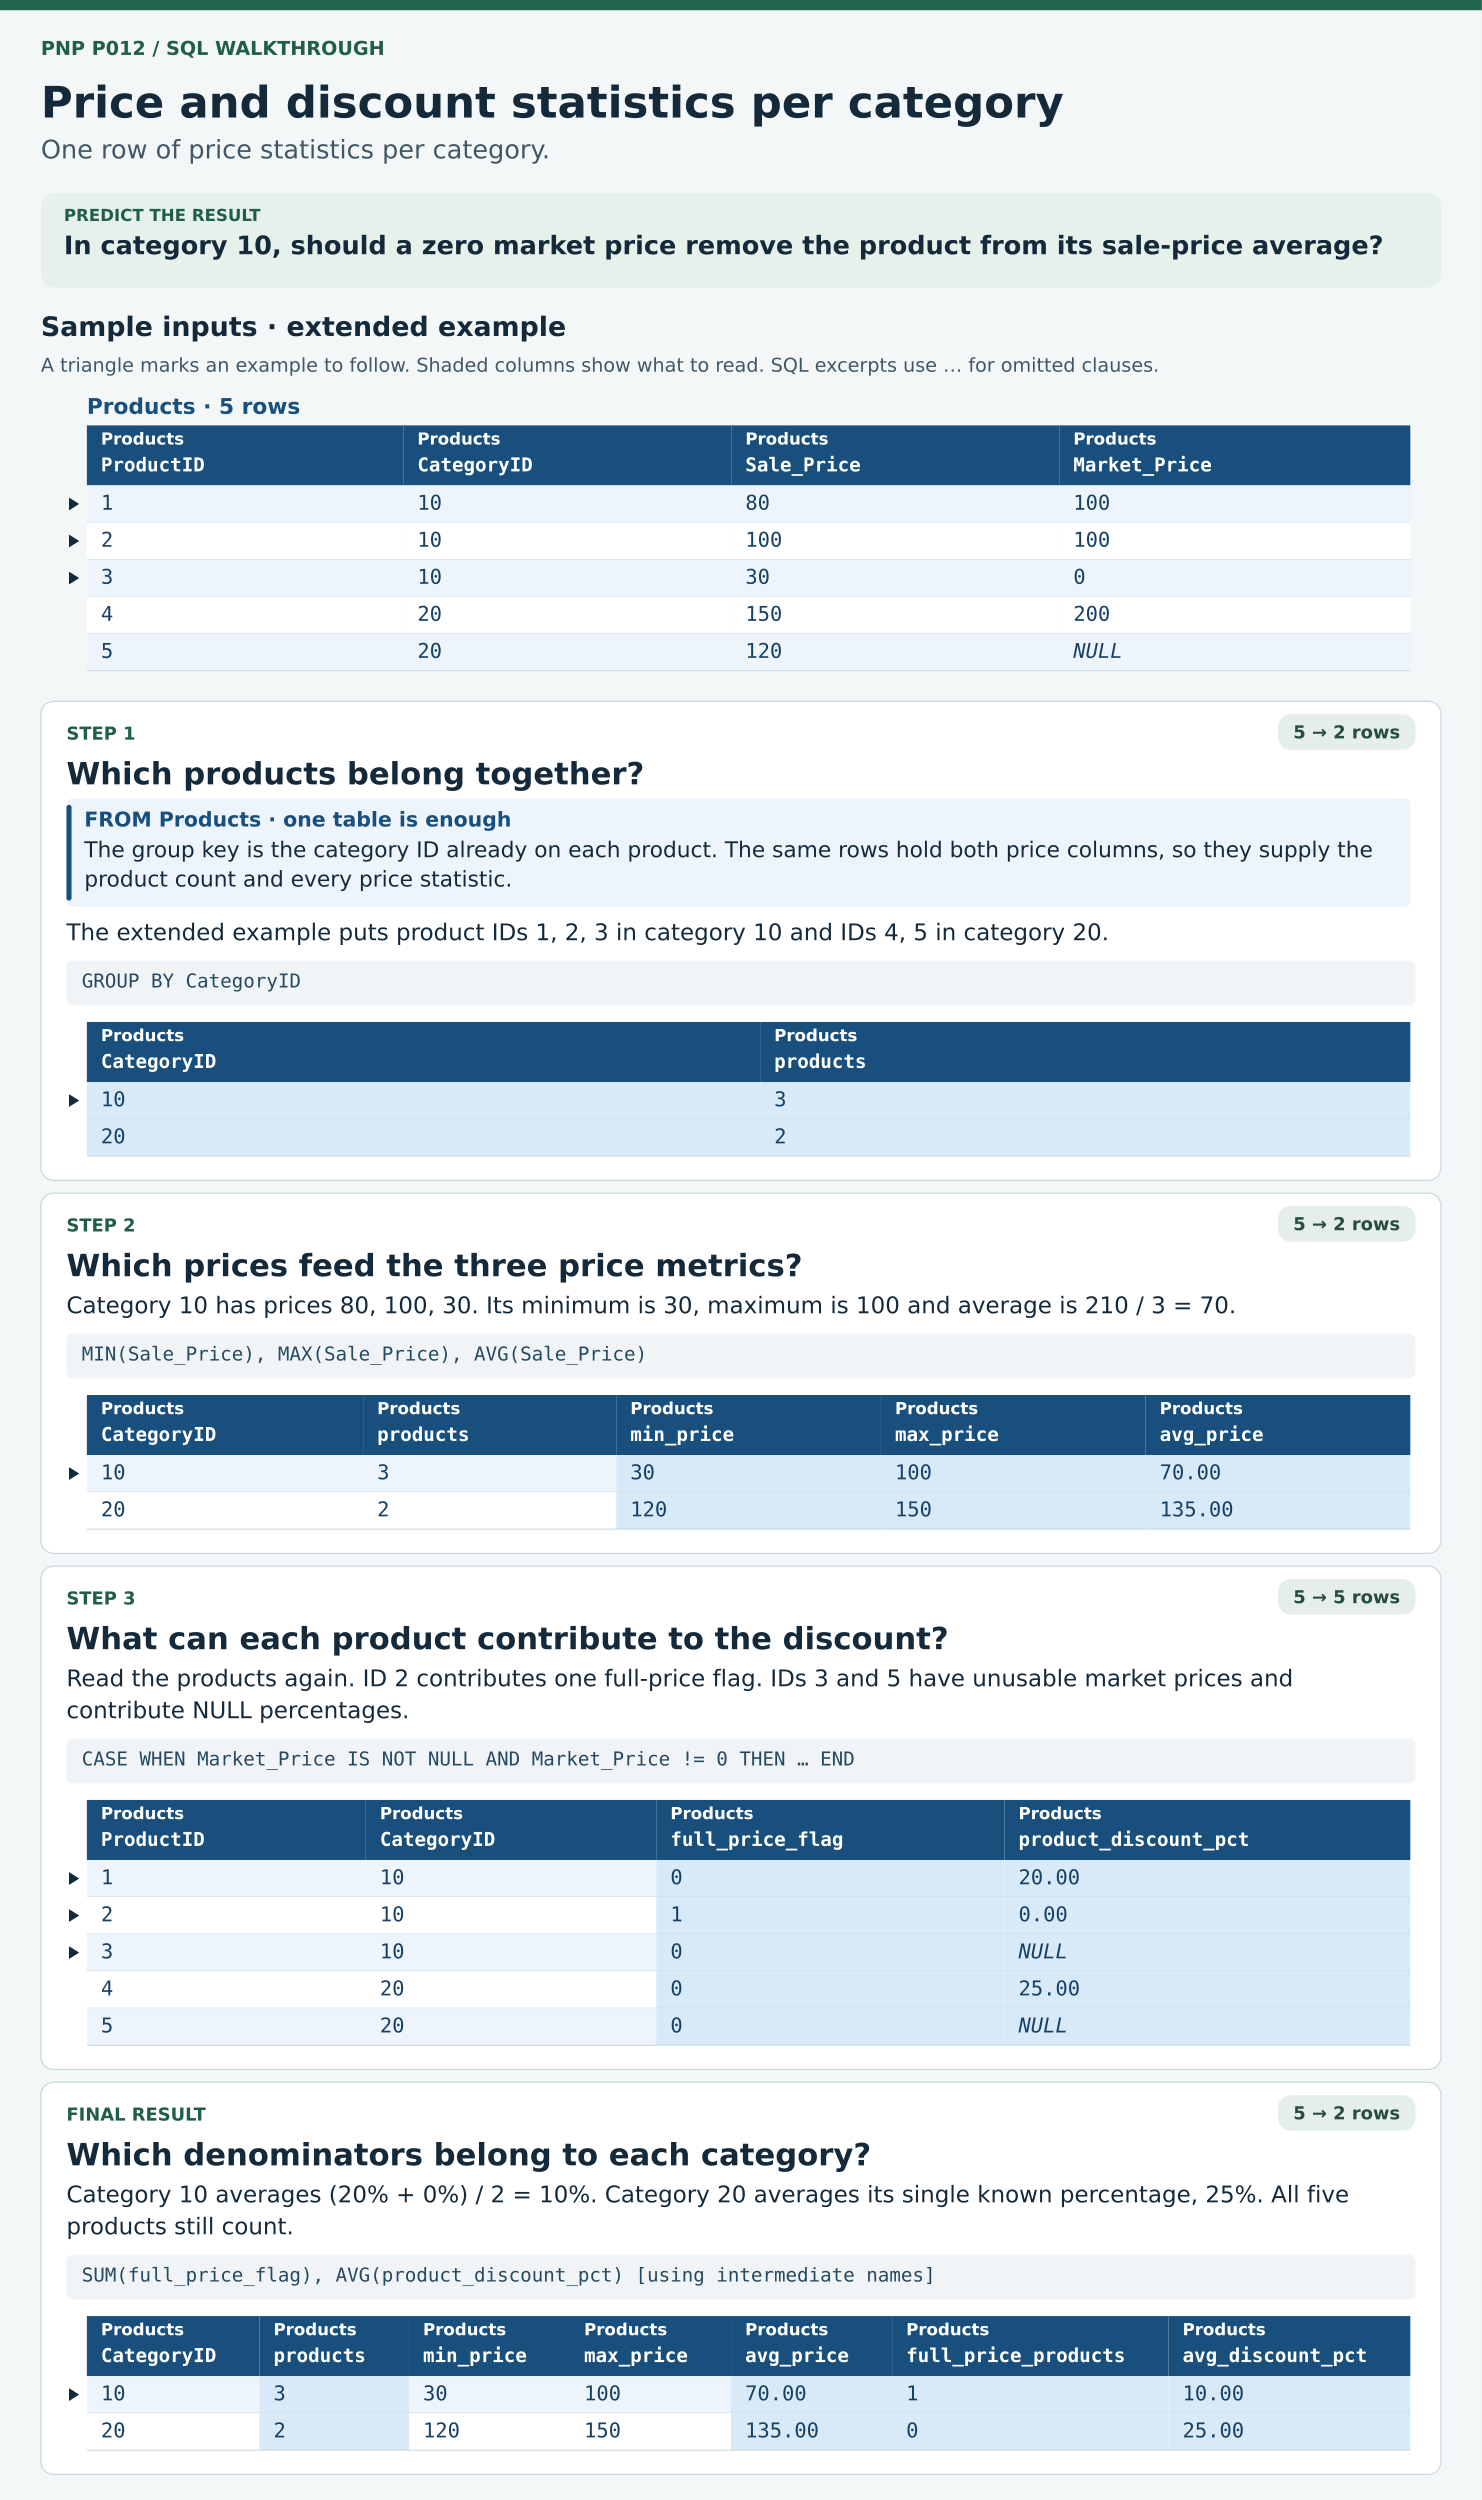
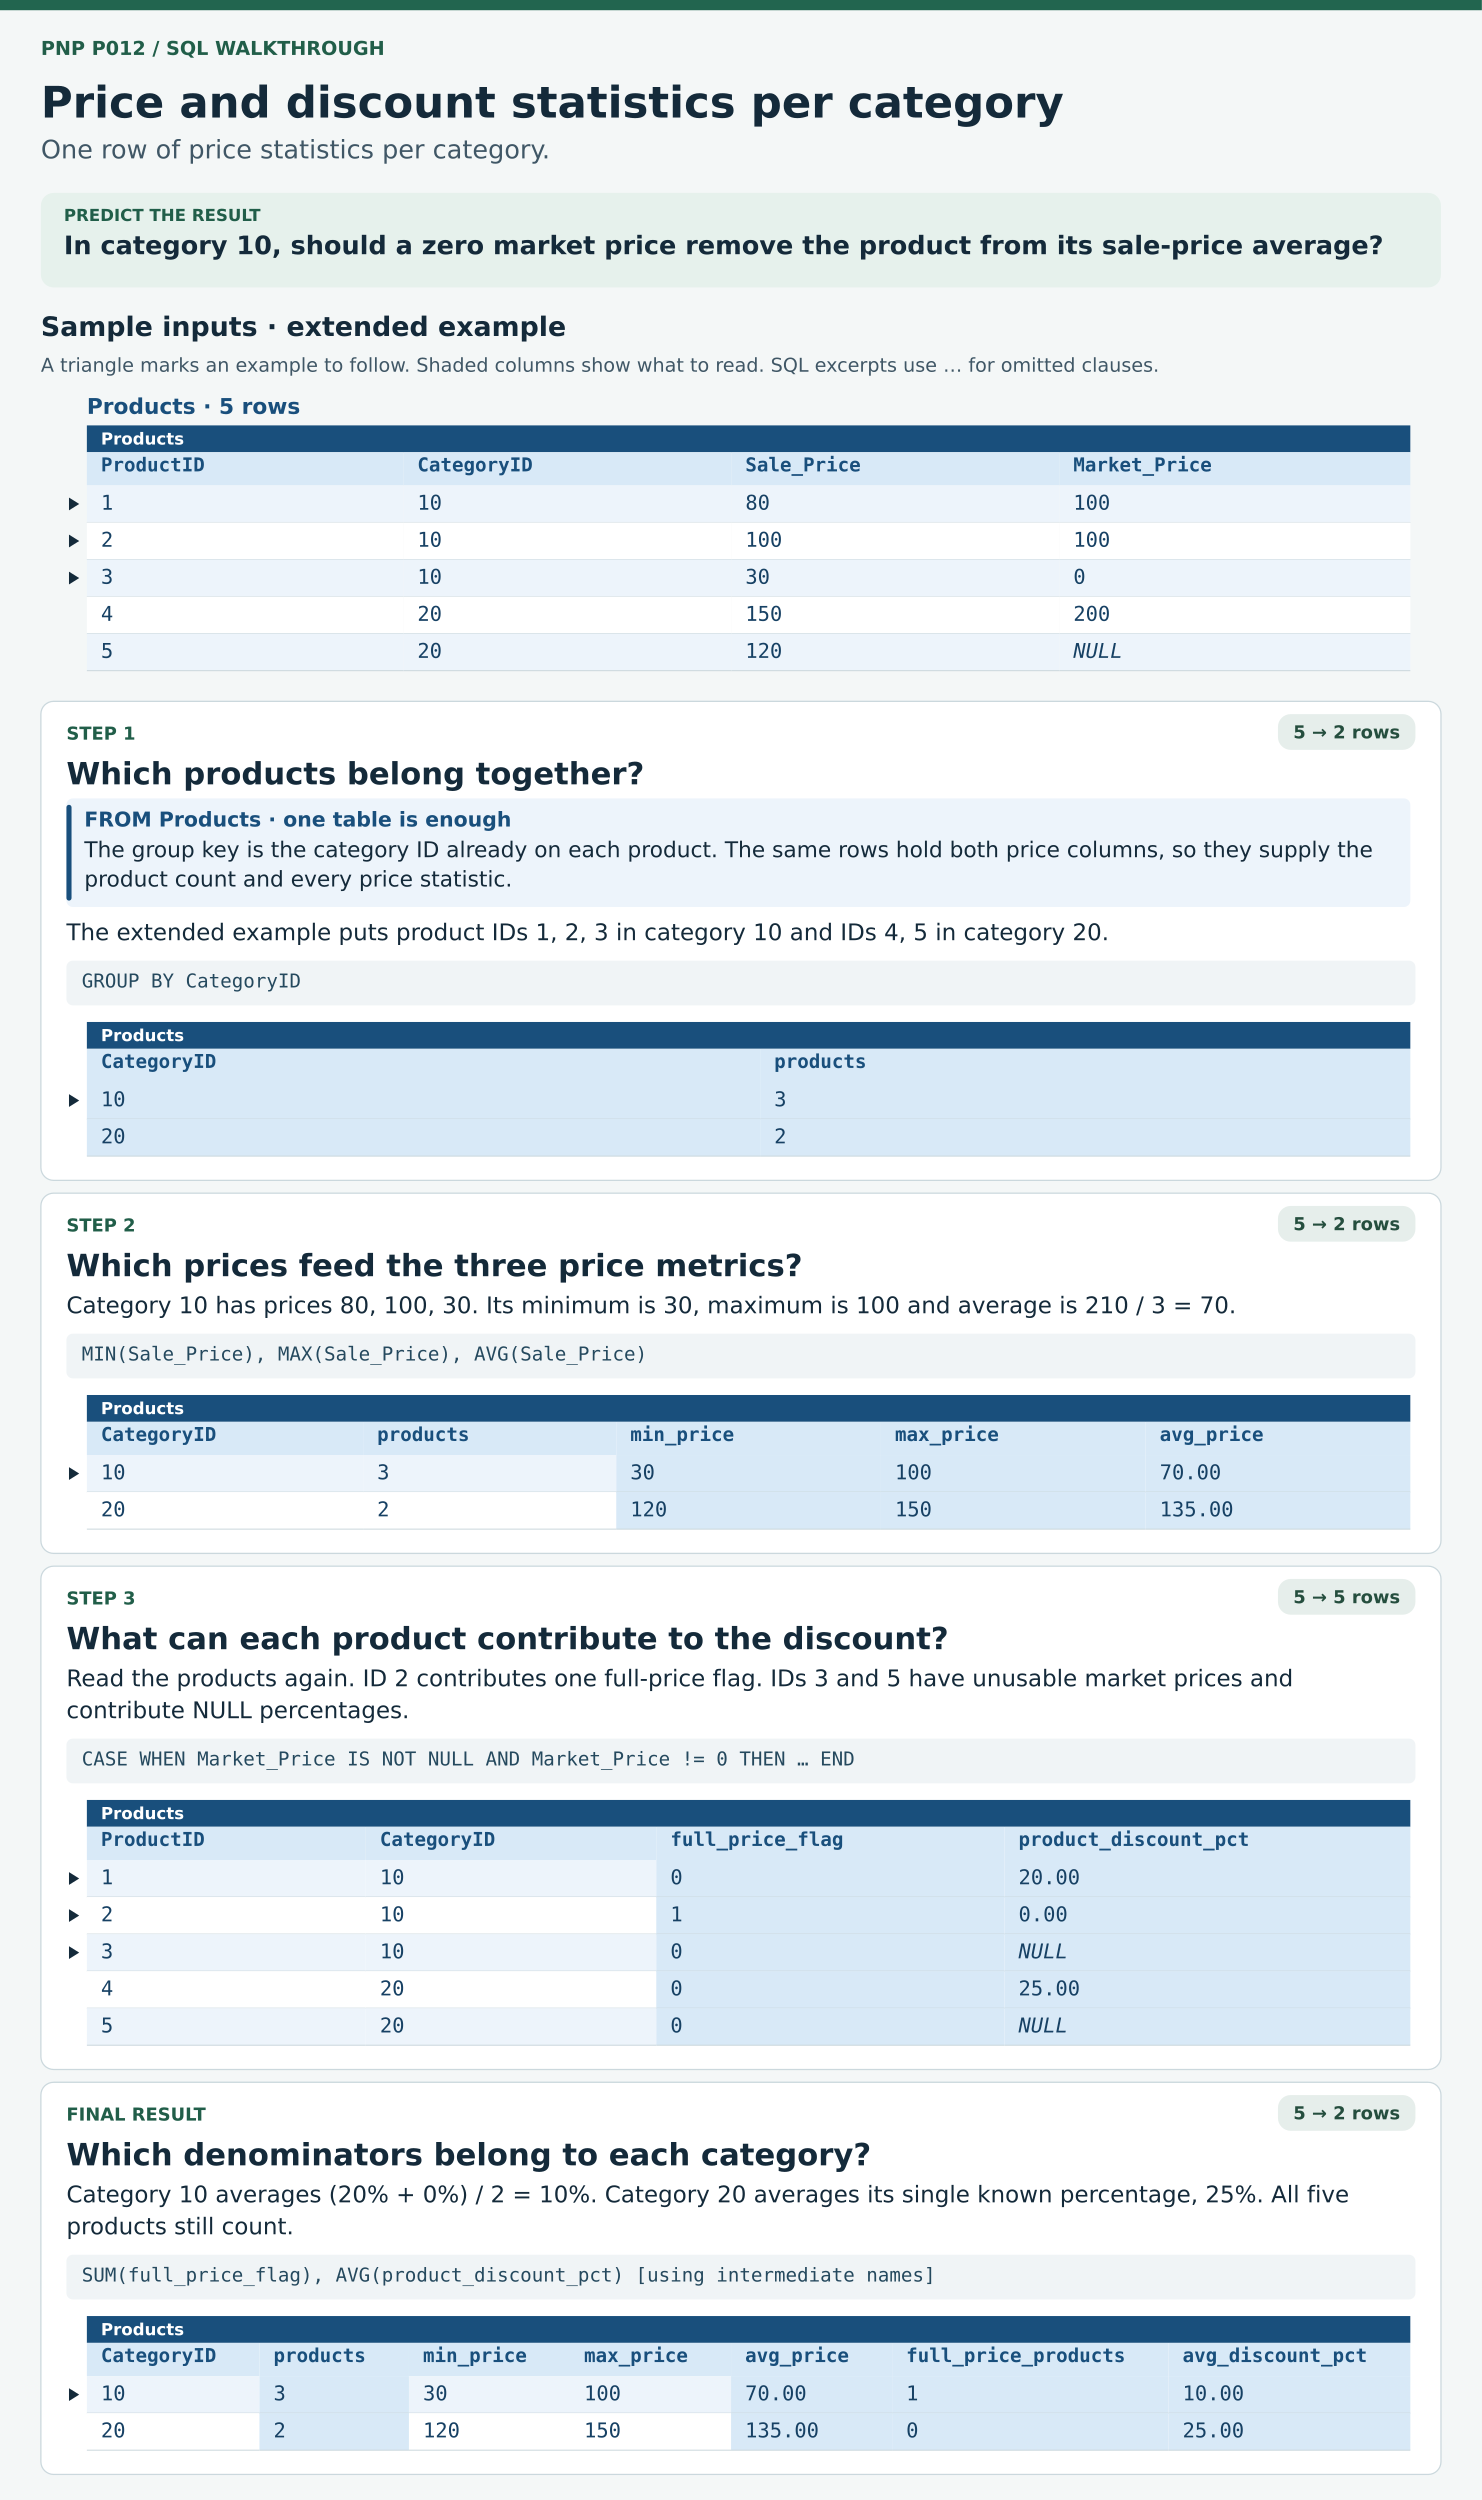
<svg xmlns="http://www.w3.org/2000/svg" width="1160" height="1957" viewBox="0 0 1160 1957" role="img" aria-labelledby="title desc">
  <rect width="1160" height="1957" fill="#f4f7f7" />
  <rect x="0" y="0" width="1160" height="8" rx="0" fill="#22654f" />
  <text x="32" y="43" font-family="DejaVu Sans, sans-serif" font-size="15" fill="#215e49" font-weight="700">PNP  P012    /    SQL WALKTHROUGH</text>
  <text x="32" y="92" font-family="DejaVu Sans, sans-serif" font-size="34" fill="#142a3a" font-weight="700">Price and discount statistics per category</text>
  <text x="32" y="124" font-family="DejaVu Sans, sans-serif" font-size="20" fill="#405766">One row of price statistics per category.</text>
  <rect x="32" y="151" width="1096" height="74" rx="10" fill="#e6f1ec" />
  <text x="50" y="173" font-family="DejaVu Sans, sans-serif" font-size="13" fill="#215e49" font-weight="700">PREDICT THE RESULT</text>
  <text x="50" y="199" font-family="DejaVu Sans, sans-serif" font-size="20" fill="#142a3a" font-weight="700">In category 10, should a zero market price remove the product from its sale-price average?</text>
  <text x="32" y="263" font-family="DejaVu Sans, sans-serif" font-size="21" fill="#142a3a" font-weight="700">Sample inputs  ·  extended example</text>
  <text x="32" y="291" font-family="DejaVu Sans, sans-serif" font-size="15" fill="#405766">A triangle marks an example to follow. Shaded columns show what to read. SQL excerpts use … for omitted clauses.</text>
  <text x="68" y="324" font-family="DejaVu Sans, sans-serif" font-size="17" fill="#194f7c" font-weight="700">Products  ·  5 rows</text>
-   <rect x="68" y="333" width="247.711" height="47" rx="0" fill="#194f7c" />
+   <rect x="68" y="333" width="1036" height="21" rx="0" fill="#194f7c" />
  <text x="79" y="348" font-family="DejaVu Sans, sans-serif" font-size="13" fill="#ffffff" font-weight="700">Products</text>
-   <text x="79" y="369" font-family="DejaVu Sans Mono, monospace" font-size="15" fill="#ffffff" font-weight="700">ProductID</text>
-   <rect x="315.711" y="333" width="256.742" height="47" rx="0" fill="#194f7c" />
-   <text x="326.711" y="348" font-family="DejaVu Sans, sans-serif" font-size="13" fill="#ffffff" font-weight="700">Products</text>
-   <text x="326.711" y="369" font-family="DejaVu Sans Mono, monospace" font-size="15" fill="#ffffff" font-weight="700">CategoryID</text>
-   <rect x="572.453" y="333" width="256.742" height="47" rx="0" fill="#194f7c" />
-   <text x="583.453" y="348" font-family="DejaVu Sans, sans-serif" font-size="13" fill="#ffffff" font-weight="700">Products</text>
-   <text x="583.453" y="369" font-family="DejaVu Sans Mono, monospace" font-size="15" fill="#ffffff" font-weight="700">Sale_Price</text>
-   <rect x="829.195" y="333" width="274.805" height="47" rx="0" fill="#194f7c" />
-   <text x="840.195" y="348" font-family="DejaVu Sans, sans-serif" font-size="13" fill="#ffffff" font-weight="700">Products</text>
-   <text x="840.195" y="369" font-family="DejaVu Sans Mono, monospace" font-size="15" fill="#ffffff" font-weight="700">Market_Price</text>
+   <rect x="68" y="354" width="247.711" height="26" rx="0" fill="#d8e9f7" />
+   <text x="79" y="369" font-family="DejaVu Sans Mono, monospace" font-size="15" fill="#194f7c" font-weight="700">ProductID</text>
+   <rect x="315.711" y="354" width="256.742" height="26" rx="0" fill="#d8e9f7" />
+   <text x="326.711" y="369" font-family="DejaVu Sans Mono, monospace" font-size="15" fill="#194f7c" font-weight="700">CategoryID</text>
+   <rect x="572.453" y="354" width="256.742" height="26" rx="0" fill="#d8e9f7" />
+   <text x="583.453" y="369" font-family="DejaVu Sans Mono, monospace" font-size="15" fill="#194f7c" font-weight="700">Sale_Price</text>
+   <rect x="829.195" y="354" width="274.805" height="26" rx="0" fill="#d8e9f7" />
+   <text x="840.195" y="369" font-family="DejaVu Sans Mono, monospace" font-size="15" fill="#194f7c" font-weight="700">Market_Price</text>
  <path d="M54 389.5l8 5-8 5z" fill="#142a3a" />
  <rect x="68" y="380" width="247.711" height="29" rx="0" fill="#edf4fb" />
  <text x="79" y="399" font-family="DejaVu Sans Mono, monospace" font-size="16" fill="#174164">1</text>
  <path d="M68 409L315.711 409" fill="none" stroke="#cbd8dd" stroke-width="0.8" />
  <rect x="315.711" y="380" width="256.742" height="29" rx="0" fill="#edf4fb" />
  <text x="326.711" y="399" font-family="DejaVu Sans Mono, monospace" font-size="16" fill="#174164">10</text>
  <path d="M315.711 409L572.453 409" fill="none" stroke="#cbd8dd" stroke-width="0.8" />
  <rect x="572.453" y="380" width="256.742" height="29" rx="0" fill="#edf4fb" />
  <text x="583.453" y="399" font-family="DejaVu Sans Mono, monospace" font-size="16" fill="#174164">80</text>
  <path d="M572.453 409L829.195 409" fill="none" stroke="#cbd8dd" stroke-width="0.8" />
  <rect x="829.195" y="380" width="274.805" height="29" rx="0" fill="#edf4fb" />
  <text x="840.195" y="399" font-family="DejaVu Sans Mono, monospace" font-size="16" fill="#174164">100</text>
  <path d="M829.195 409L1104 409" fill="none" stroke="#cbd8dd" stroke-width="0.8" />
  <path d="M54 418.5l8 5-8 5z" fill="#142a3a" />
  <rect x="68" y="409" width="247.711" height="29" rx="0" fill="#ffffff" />
  <text x="79" y="428" font-family="DejaVu Sans Mono, monospace" font-size="16" fill="#174164">2</text>
  <path d="M68 438L315.711 438" fill="none" stroke="#cbd8dd" stroke-width="0.8" />
  <rect x="315.711" y="409" width="256.742" height="29" rx="0" fill="#ffffff" />
  <text x="326.711" y="428" font-family="DejaVu Sans Mono, monospace" font-size="16" fill="#174164">10</text>
  <path d="M315.711 438L572.453 438" fill="none" stroke="#cbd8dd" stroke-width="0.8" />
  <rect x="572.453" y="409" width="256.742" height="29" rx="0" fill="#ffffff" />
  <text x="583.453" y="428" font-family="DejaVu Sans Mono, monospace" font-size="16" fill="#174164">100</text>
  <path d="M572.453 438L829.195 438" fill="none" stroke="#cbd8dd" stroke-width="0.8" />
  <rect x="829.195" y="409" width="274.805" height="29" rx="0" fill="#ffffff" />
  <text x="840.195" y="428" font-family="DejaVu Sans Mono, monospace" font-size="16" fill="#174164">100</text>
  <path d="M829.195 438L1104 438" fill="none" stroke="#cbd8dd" stroke-width="0.8" />
  <path d="M54 447.5l8 5-8 5z" fill="#142a3a" />
  <rect x="68" y="438" width="247.711" height="29" rx="0" fill="#edf4fb" />
  <text x="79" y="457" font-family="DejaVu Sans Mono, monospace" font-size="16" fill="#174164">3</text>
  <path d="M68 467L315.711 467" fill="none" stroke="#cbd8dd" stroke-width="0.8" />
  <rect x="315.711" y="438" width="256.742" height="29" rx="0" fill="#edf4fb" />
  <text x="326.711" y="457" font-family="DejaVu Sans Mono, monospace" font-size="16" fill="#174164">10</text>
  <path d="M315.711 467L572.453 467" fill="none" stroke="#cbd8dd" stroke-width="0.8" />
  <rect x="572.453" y="438" width="256.742" height="29" rx="0" fill="#edf4fb" />
  <text x="583.453" y="457" font-family="DejaVu Sans Mono, monospace" font-size="16" fill="#174164">30</text>
  <path d="M572.453 467L829.195 467" fill="none" stroke="#cbd8dd" stroke-width="0.8" />
  <rect x="829.195" y="438" width="274.805" height="29" rx="0" fill="#edf4fb" />
  <text x="840.195" y="457" font-family="DejaVu Sans Mono, monospace" font-size="16" fill="#174164">0</text>
  <path d="M829.195 467L1104 467" fill="none" stroke="#cbd8dd" stroke-width="0.8" />
  <rect x="68" y="467" width="247.711" height="29" rx="0" fill="#ffffff" />
  <text x="79" y="486" font-family="DejaVu Sans Mono, monospace" font-size="16" fill="#174164">4</text>
  <path d="M68 496L315.711 496" fill="none" stroke="#cbd8dd" stroke-width="0.8" />
  <rect x="315.711" y="467" width="256.742" height="29" rx="0" fill="#ffffff" />
  <text x="326.711" y="486" font-family="DejaVu Sans Mono, monospace" font-size="16" fill="#174164">20</text>
  <path d="M315.711 496L572.453 496" fill="none" stroke="#cbd8dd" stroke-width="0.8" />
  <rect x="572.453" y="467" width="256.742" height="29" rx="0" fill="#ffffff" />
  <text x="583.453" y="486" font-family="DejaVu Sans Mono, monospace" font-size="16" fill="#174164">150</text>
  <path d="M572.453 496L829.195 496" fill="none" stroke="#cbd8dd" stroke-width="0.8" />
  <rect x="829.195" y="467" width="274.805" height="29" rx="0" fill="#ffffff" />
  <text x="840.195" y="486" font-family="DejaVu Sans Mono, monospace" font-size="16" fill="#174164">200</text>
  <path d="M829.195 496L1104 496" fill="none" stroke="#cbd8dd" stroke-width="0.8" />
  <rect x="68" y="496" width="247.711" height="29" rx="0" fill="#edf4fb" />
  <text x="79" y="515" font-family="DejaVu Sans Mono, monospace" font-size="16" fill="#174164">5</text>
  <path d="M68 525L315.711 525" fill="none" stroke="#cbd8dd" stroke-width="0.8" />
  <rect x="315.711" y="496" width="256.742" height="29" rx="0" fill="#edf4fb" />
  <text x="326.711" y="515" font-family="DejaVu Sans Mono, monospace" font-size="16" fill="#174164">20</text>
  <path d="M315.711 525L572.453 525" fill="none" stroke="#cbd8dd" stroke-width="0.8" />
  <rect x="572.453" y="496" width="256.742" height="29" rx="0" fill="#edf4fb" />
  <text x="583.453" y="515" font-family="DejaVu Sans Mono, monospace" font-size="16" fill="#174164">120</text>
  <path d="M572.453 525L829.195 525" fill="none" stroke="#cbd8dd" stroke-width="0.8" />
  <rect x="829.195" y="496" width="274.805" height="29" rx="0" fill="#edf4fb" />
  <text x="840.195" y="515" font-family="DejaVu Sans Mono, monospace" font-size="16" fill="#174164" font-style="italic">NULL</text>
  <path d="M829.195 525L1104 525" fill="none" stroke="#cbd8dd" stroke-width="0.8" />
  <rect x="32" y="549" width="1096" height="375" rx="10" fill="white" stroke="#cbd8dd" />
  <text x="52" y="579" font-family="DejaVu Sans, sans-serif" font-size="14" fill="#215e49" font-weight="700">STEP 1</text>
  <rect x="1000.38" y="559" width="107.625" height="28" rx="10" fill="#e6eeeb" />
  <text x="1012.38" y="578" font-family="DejaVu Sans, sans-serif" font-size="14" fill="#254e3e" font-weight="700">5 → 2 rows</text>
  <text x="52" y="614" font-family="DejaVu Sans, sans-serif" font-size="24" fill="#142a3a" font-weight="700">Which products belong together?</text>
  <g role="group" aria-label="FROM Products · one table is enough" data-decision="1">
    <rect x="52" y="625" width="1052" height="85" rx="5" fill="#edf4fb" />
    <rect x="52" y="630" width="4" height="75" rx="2" fill="#194f7c" />
    <text x="66" y="647" font-family="DejaVu Sans, sans-serif" font-size="16" fill="#194f7c" font-weight="700">FROM Products · one table is enough</text>
    <text x="66" y="671" font-family="DejaVu Sans, sans-serif" font-size="17" fill="#142a3a">The group key is the category ID already on each product. The same rows hold both price columns, so they supply the</text>
    <text x="66" y="694" font-family="DejaVu Sans, sans-serif" font-size="17" fill="#142a3a">product count and every price statistic.</text>
  </g>
  <text x="52" y="736" font-family="DejaVu Sans, sans-serif" font-size="18" fill="#142a3a">The extended example puts product IDs 1, 2, 3 in category 10 and IDs 4, 5 in category 20.</text>
  <rect x="52" y="752" width="1056" height="35" rx="5" fill="#f0f4f6" />
  <text x="64" y="773" font-family="DejaVu Sans Mono, monospace" font-size="15" fill="#25495e">GROUP BY CategoryID</text>
-   <rect x="68" y="800" width="527.031" height="47" rx="0" fill="#194f7c" />
+   <rect x="68" y="800" width="1036" height="21" rx="0" fill="#194f7c" />
  <text x="79" y="815" font-family="DejaVu Sans, sans-serif" font-size="13" fill="#ffffff" font-weight="700">Products</text>
-   <text x="79" y="836" font-family="DejaVu Sans Mono, monospace" font-size="15" fill="#ffffff" font-weight="700">CategoryID</text>
-   <rect x="595.031" y="800" width="508.969" height="47" rx="0" fill="#194f7c" />
-   <text x="606.031" y="815" font-family="DejaVu Sans, sans-serif" font-size="13" fill="#ffffff" font-weight="700">Products</text>
-   <text x="606.031" y="836" font-family="DejaVu Sans Mono, monospace" font-size="15" fill="#ffffff" font-weight="700">products</text>
+   <rect x="68" y="821" width="527.031" height="26" rx="0" fill="#d8e9f7" />
+   <text x="79" y="836" font-family="DejaVu Sans Mono, monospace" font-size="15" fill="#194f7c" font-weight="700">CategoryID</text>
+   <rect x="595.031" y="821" width="508.969" height="26" rx="0" fill="#d8e9f7" />
+   <text x="606.031" y="836" font-family="DejaVu Sans Mono, monospace" font-size="15" fill="#194f7c" font-weight="700">products</text>
  <path d="M54 856.5l8 5-8 5z" fill="#142a3a" />
  <rect x="68" y="847" width="527.031" height="29" rx="0" fill="#d8e9f7" />
  <text x="79" y="866" font-family="DejaVu Sans Mono, monospace" font-size="16" fill="#174164">10</text>
  <path d="M68 876L595.031 876" fill="none" stroke="#cbd8dd" stroke-width="0.8" />
  <rect x="595.031" y="847" width="508.969" height="29" rx="0" fill="#d8e9f7" />
  <text x="606.031" y="866" font-family="DejaVu Sans Mono, monospace" font-size="16" fill="#174164">3</text>
  <path d="M595.031 876L1104 876" fill="none" stroke="#cbd8dd" stroke-width="0.8" />
  <rect x="68" y="876" width="527.031" height="29" rx="0" fill="#d8e9f7" />
  <text x="79" y="895" font-family="DejaVu Sans Mono, monospace" font-size="16" fill="#174164">20</text>
  <path d="M68 905L595.031 905" fill="none" stroke="#cbd8dd" stroke-width="0.8" />
  <rect x="595.031" y="876" width="508.969" height="29" rx="0" fill="#d8e9f7" />
  <text x="606.031" y="895" font-family="DejaVu Sans Mono, monospace" font-size="16" fill="#174164">2</text>
  <path d="M595.031 905L1104 905" fill="none" stroke="#cbd8dd" stroke-width="0.8" />
  <rect x="32" y="934" width="1096" height="282" rx="10" fill="white" stroke="#cbd8dd" />
  <text x="52" y="964" font-family="DejaVu Sans, sans-serif" font-size="14" fill="#215e49" font-weight="700">STEP 2</text>
  <rect x="1000.38" y="944" width="107.625" height="28" rx="10" fill="#e6eeeb" />
  <text x="1012.38" y="963" font-family="DejaVu Sans, sans-serif" font-size="14" fill="#254e3e" font-weight="700">5 → 2 rows</text>
  <text x="52" y="999" font-family="DejaVu Sans, sans-serif" font-size="24" fill="#142a3a" font-weight="700">Which prices feed the three price metrics?</text>
  <text x="52" y="1028" font-family="DejaVu Sans, sans-serif" font-size="18" fill="#142a3a">Category 10 has prices 80, 100, 30. Its minimum is 30, maximum is 100 and average is 210 / 3 = 70.</text>
  <rect x="52" y="1044" width="1056" height="35" rx="5" fill="#f0f4f6" />
  <text x="64" y="1065" font-family="DejaVu Sans Mono, monospace" font-size="15" fill="#25495e">MIN(Sale_Price), MAX(Sale_Price), AVG(Sale_Price)</text>
-   <rect x="68" y="1092" width="216.231" height="47" rx="0" fill="#194f7c" />
+   <rect x="68" y="1092" width="1036" height="21" rx="0" fill="#194f7c" />
  <text x="79" y="1107" font-family="DejaVu Sans, sans-serif" font-size="13" fill="#ffffff" font-weight="700">Products</text>
-   <text x="79" y="1128" font-family="DejaVu Sans Mono, monospace" font-size="15" fill="#ffffff" font-weight="700">CategoryID</text>
-   <rect x="284.231" y="1092" width="198.169" height="47" rx="0" fill="#194f7c" />
-   <text x="295.231" y="1107" font-family="DejaVu Sans, sans-serif" font-size="13" fill="#ffffff" font-weight="700">Products</text>
-   <text x="295.231" y="1128" font-family="DejaVu Sans Mono, monospace" font-size="15" fill="#ffffff" font-weight="700">products</text>
-   <rect x="482.4" y="1092" width="207.2" height="47" rx="0" fill="#194f7c" />
-   <text x="493.4" y="1107" font-family="DejaVu Sans, sans-serif" font-size="13" fill="#ffffff" font-weight="700">Products</text>
-   <text x="493.4" y="1128" font-family="DejaVu Sans Mono, monospace" font-size="15" fill="#ffffff" font-weight="700">min_price</text>
-   <rect x="689.6" y="1092" width="207.2" height="47" rx="0" fill="#194f7c" />
-   <text x="700.6" y="1107" font-family="DejaVu Sans, sans-serif" font-size="13" fill="#ffffff" font-weight="700">Products</text>
-   <text x="700.6" y="1128" font-family="DejaVu Sans Mono, monospace" font-size="15" fill="#ffffff" font-weight="700">max_price</text>
-   <rect x="896.8" y="1092" width="207.2" height="47" rx="0" fill="#194f7c" />
-   <text x="907.8" y="1107" font-family="DejaVu Sans, sans-serif" font-size="13" fill="#ffffff" font-weight="700">Products</text>
-   <text x="907.8" y="1128" font-family="DejaVu Sans Mono, monospace" font-size="15" fill="#ffffff" font-weight="700">avg_price</text>
+   <rect x="68" y="1113" width="216.231" height="26" rx="0" fill="#d8e9f7" />
+   <text x="79" y="1128" font-family="DejaVu Sans Mono, monospace" font-size="15" fill="#194f7c" font-weight="700">CategoryID</text>
+   <rect x="284.231" y="1113" width="198.169" height="26" rx="0" fill="#d8e9f7" />
+   <text x="295.231" y="1128" font-family="DejaVu Sans Mono, monospace" font-size="15" fill="#194f7c" font-weight="700">products</text>
+   <rect x="482.4" y="1113" width="207.2" height="26" rx="0" fill="#d8e9f7" />
+   <text x="493.4" y="1128" font-family="DejaVu Sans Mono, monospace" font-size="15" fill="#194f7c" font-weight="700">min_price</text>
+   <rect x="689.6" y="1113" width="207.2" height="26" rx="0" fill="#d8e9f7" />
+   <text x="700.6" y="1128" font-family="DejaVu Sans Mono, monospace" font-size="15" fill="#194f7c" font-weight="700">max_price</text>
+   <rect x="896.8" y="1113" width="207.2" height="26" rx="0" fill="#d8e9f7" />
+   <text x="907.8" y="1128" font-family="DejaVu Sans Mono, monospace" font-size="15" fill="#194f7c" font-weight="700">avg_price</text>
  <path d="M54 1148.5l8 5-8 5z" fill="#142a3a" />
  <rect x="68" y="1139" width="216.231" height="29" rx="0" fill="#edf4fb" />
  <text x="79" y="1158" font-family="DejaVu Sans Mono, monospace" font-size="16" fill="#174164">10</text>
  <path d="M68 1168L284.231 1168" fill="none" stroke="#cbd8dd" stroke-width="0.8" />
  <rect x="284.231" y="1139" width="198.169" height="29" rx="0" fill="#edf4fb" />
  <text x="295.231" y="1158" font-family="DejaVu Sans Mono, monospace" font-size="16" fill="#174164">3</text>
  <path d="M284.231 1168L482.4 1168" fill="none" stroke="#cbd8dd" stroke-width="0.8" />
  <rect x="482.4" y="1139" width="207.2" height="29" rx="0" fill="#d8e9f7" />
  <text x="493.4" y="1158" font-family="DejaVu Sans Mono, monospace" font-size="16" fill="#174164">30</text>
  <path d="M482.4 1168L689.6 1168" fill="none" stroke="#cbd8dd" stroke-width="0.8" />
  <rect x="689.6" y="1139" width="207.2" height="29" rx="0" fill="#d8e9f7" />
  <text x="700.6" y="1158" font-family="DejaVu Sans Mono, monospace" font-size="16" fill="#174164">100</text>
  <path d="M689.6 1168L896.8 1168" fill="none" stroke="#cbd8dd" stroke-width="0.8" />
  <rect x="896.8" y="1139" width="207.2" height="29" rx="0" fill="#d8e9f7" />
  <text x="907.8" y="1158" font-family="DejaVu Sans Mono, monospace" font-size="16" fill="#174164">70.00</text>
  <path d="M896.8 1168L1104 1168" fill="none" stroke="#cbd8dd" stroke-width="0.8" />
  <rect x="68" y="1168" width="216.231" height="29" rx="0" fill="#ffffff" />
  <text x="79" y="1187" font-family="DejaVu Sans Mono, monospace" font-size="16" fill="#174164">20</text>
  <path d="M68 1197L284.231 1197" fill="none" stroke="#cbd8dd" stroke-width="0.8" />
  <rect x="284.231" y="1168" width="198.169" height="29" rx="0" fill="#ffffff" />
  <text x="295.231" y="1187" font-family="DejaVu Sans Mono, monospace" font-size="16" fill="#174164">2</text>
  <path d="M284.231 1197L482.4 1197" fill="none" stroke="#cbd8dd" stroke-width="0.8" />
  <rect x="482.4" y="1168" width="207.2" height="29" rx="0" fill="#d8e9f7" />
  <text x="493.4" y="1187" font-family="DejaVu Sans Mono, monospace" font-size="16" fill="#174164">120</text>
  <path d="M482.4 1197L689.6 1197" fill="none" stroke="#cbd8dd" stroke-width="0.8" />
  <rect x="689.6" y="1168" width="207.2" height="29" rx="0" fill="#d8e9f7" />
  <text x="700.6" y="1187" font-family="DejaVu Sans Mono, monospace" font-size="16" fill="#174164">150</text>
  <path d="M689.6 1197L896.8 1197" fill="none" stroke="#cbd8dd" stroke-width="0.8" />
  <rect x="896.8" y="1168" width="207.2" height="29" rx="0" fill="#d8e9f7" />
  <text x="907.8" y="1187" font-family="DejaVu Sans Mono, monospace" font-size="16" fill="#174164">135.00</text>
  <path d="M896.8 1197L1104 1197" fill="none" stroke="#cbd8dd" stroke-width="0.8" />
  <rect x="32" y="1226" width="1096" height="394" rx="10" fill="white" stroke="#cbd8dd" />
  <text x="52" y="1256" font-family="DejaVu Sans, sans-serif" font-size="14" fill="#215e49" font-weight="700">STEP 3</text>
  <rect x="1000.38" y="1236" width="107.625" height="28" rx="10" fill="#e6eeeb" />
  <text x="1012.38" y="1255" font-family="DejaVu Sans, sans-serif" font-size="14" fill="#254e3e" font-weight="700">5 → 5 rows</text>
  <text x="52" y="1291" font-family="DejaVu Sans, sans-serif" font-size="24" fill="#142a3a" font-weight="700">What can each product contribute to the discount?</text>
  <text x="52" y="1320" font-family="DejaVu Sans, sans-serif" font-size="18" fill="#142a3a">Read the products again. ID 2 contributes one full-price flag. IDs 3 and 5 have unusable market prices and</text>
  <text x="52" y="1345" font-family="DejaVu Sans, sans-serif" font-size="18" fill="#142a3a">contribute NULL percentages.</text>
  <rect x="52" y="1361" width="1056" height="35" rx="5" fill="#f0f4f6" />
  <text x="64" y="1382" font-family="DejaVu Sans Mono, monospace" font-size="15" fill="#25495e">CASE WHEN Market_Price IS NOT NULL AND Market_Price != 0 THEN … END</text>
-   <rect x="68" y="1409" width="218.359" height="47" rx="0" fill="#194f7c" />
+   <rect x="68" y="1409" width="1036" height="21" rx="0" fill="#194f7c" />
  <text x="79" y="1424" font-family="DejaVu Sans, sans-serif" font-size="13" fill="#ffffff" font-weight="700">Products</text>
-   <text x="79" y="1445" font-family="DejaVu Sans Mono, monospace" font-size="15" fill="#ffffff" font-weight="700">ProductID</text>
-   <rect x="286.359" y="1409" width="227.391" height="47" rx="0" fill="#194f7c" />
-   <text x="297.359" y="1424" font-family="DejaVu Sans, sans-serif" font-size="13" fill="#ffffff" font-weight="700">Products</text>
-   <text x="297.359" y="1445" font-family="DejaVu Sans Mono, monospace" font-size="15" fill="#ffffff" font-weight="700">CategoryID</text>
-   <rect x="513.75" y="1409" width="272.547" height="47" rx="0" fill="#194f7c" />
-   <text x="524.75" y="1424" font-family="DejaVu Sans, sans-serif" font-size="13" fill="#ffffff" font-weight="700">Products</text>
-   <text x="524.75" y="1445" font-family="DejaVu Sans Mono, monospace" font-size="15" fill="#ffffff" font-weight="700">full_price_flag</text>
-   <rect x="786.297" y="1409" width="317.703" height="47" rx="0" fill="#194f7c" />
-   <text x="797.297" y="1424" font-family="DejaVu Sans, sans-serif" font-size="13" fill="#ffffff" font-weight="700">Products</text>
-   <text x="797.297" y="1445" font-family="DejaVu Sans Mono, monospace" font-size="15" fill="#ffffff" font-weight="700">product_discount_pct</text>
+   <rect x="68" y="1430" width="218.359" height="26" rx="0" fill="#d8e9f7" />
+   <text x="79" y="1445" font-family="DejaVu Sans Mono, monospace" font-size="15" fill="#194f7c" font-weight="700">ProductID</text>
+   <rect x="286.359" y="1430" width="227.391" height="26" rx="0" fill="#d8e9f7" />
+   <text x="297.359" y="1445" font-family="DejaVu Sans Mono, monospace" font-size="15" fill="#194f7c" font-weight="700">CategoryID</text>
+   <rect x="513.75" y="1430" width="272.547" height="26" rx="0" fill="#d8e9f7" />
+   <text x="524.75" y="1445" font-family="DejaVu Sans Mono, monospace" font-size="15" fill="#194f7c" font-weight="700">full_price_flag</text>
+   <rect x="786.297" y="1430" width="317.703" height="26" rx="0" fill="#d8e9f7" />
+   <text x="797.297" y="1445" font-family="DejaVu Sans Mono, monospace" font-size="15" fill="#194f7c" font-weight="700">product_discount_pct</text>
  <path d="M54 1465.5l8 5-8 5z" fill="#142a3a" />
  <rect x="68" y="1456" width="218.359" height="29" rx="0" fill="#edf4fb" />
  <text x="79" y="1475" font-family="DejaVu Sans Mono, monospace" font-size="16" fill="#174164">1</text>
  <path d="M68 1485L286.359 1485" fill="none" stroke="#cbd8dd" stroke-width="0.8" />
  <rect x="286.359" y="1456" width="227.391" height="29" rx="0" fill="#edf4fb" />
  <text x="297.359" y="1475" font-family="DejaVu Sans Mono, monospace" font-size="16" fill="#174164">10</text>
  <path d="M286.359 1485L513.75 1485" fill="none" stroke="#cbd8dd" stroke-width="0.8" />
  <rect x="513.75" y="1456" width="272.547" height="29" rx="0" fill="#d8e9f7" />
  <text x="524.75" y="1475" font-family="DejaVu Sans Mono, monospace" font-size="16" fill="#174164">0</text>
  <path d="M513.75 1485L786.297 1485" fill="none" stroke="#cbd8dd" stroke-width="0.8" />
  <rect x="786.297" y="1456" width="317.703" height="29" rx="0" fill="#d8e9f7" />
  <text x="797.297" y="1475" font-family="DejaVu Sans Mono, monospace" font-size="16" fill="#174164">20.00</text>
  <path d="M786.297 1485L1104 1485" fill="none" stroke="#cbd8dd" stroke-width="0.8" />
  <path d="M54 1494.5l8 5-8 5z" fill="#142a3a" />
  <rect x="68" y="1485" width="218.359" height="29" rx="0" fill="#ffffff" />
  <text x="79" y="1504" font-family="DejaVu Sans Mono, monospace" font-size="16" fill="#174164">2</text>
  <path d="M68 1514L286.359 1514" fill="none" stroke="#cbd8dd" stroke-width="0.8" />
  <rect x="286.359" y="1485" width="227.391" height="29" rx="0" fill="#ffffff" />
  <text x="297.359" y="1504" font-family="DejaVu Sans Mono, monospace" font-size="16" fill="#174164">10</text>
  <path d="M286.359 1514L513.75 1514" fill="none" stroke="#cbd8dd" stroke-width="0.8" />
  <rect x="513.75" y="1485" width="272.547" height="29" rx="0" fill="#d8e9f7" />
  <text x="524.75" y="1504" font-family="DejaVu Sans Mono, monospace" font-size="16" fill="#174164">1</text>
  <path d="M513.75 1514L786.297 1514" fill="none" stroke="#cbd8dd" stroke-width="0.8" />
  <rect x="786.297" y="1485" width="317.703" height="29" rx="0" fill="#d8e9f7" />
  <text x="797.297" y="1504" font-family="DejaVu Sans Mono, monospace" font-size="16" fill="#174164">0.00</text>
  <path d="M786.297 1514L1104 1514" fill="none" stroke="#cbd8dd" stroke-width="0.8" />
  <path d="M54 1523.5l8 5-8 5z" fill="#142a3a" />
  <rect x="68" y="1514" width="218.359" height="29" rx="0" fill="#edf4fb" />
  <text x="79" y="1533" font-family="DejaVu Sans Mono, monospace" font-size="16" fill="#174164">3</text>
  <path d="M68 1543L286.359 1543" fill="none" stroke="#cbd8dd" stroke-width="0.8" />
  <rect x="286.359" y="1514" width="227.391" height="29" rx="0" fill="#edf4fb" />
  <text x="297.359" y="1533" font-family="DejaVu Sans Mono, monospace" font-size="16" fill="#174164">10</text>
  <path d="M286.359 1543L513.75 1543" fill="none" stroke="#cbd8dd" stroke-width="0.8" />
  <rect x="513.75" y="1514" width="272.547" height="29" rx="0" fill="#d8e9f7" />
  <text x="524.75" y="1533" font-family="DejaVu Sans Mono, monospace" font-size="16" fill="#174164">0</text>
  <path d="M513.75 1543L786.297 1543" fill="none" stroke="#cbd8dd" stroke-width="0.8" />
  <rect x="786.297" y="1514" width="317.703" height="29" rx="0" fill="#d8e9f7" />
  <text x="797.297" y="1533" font-family="DejaVu Sans Mono, monospace" font-size="16" fill="#174164" font-style="italic">NULL</text>
  <path d="M786.297 1543L1104 1543" fill="none" stroke="#cbd8dd" stroke-width="0.8" />
  <rect x="68" y="1543" width="218.359" height="29" rx="0" fill="#ffffff" />
  <text x="79" y="1562" font-family="DejaVu Sans Mono, monospace" font-size="16" fill="#174164">4</text>
  <path d="M68 1572L286.359 1572" fill="none" stroke="#cbd8dd" stroke-width="0.8" />
  <rect x="286.359" y="1543" width="227.391" height="29" rx="0" fill="#ffffff" />
  <text x="297.359" y="1562" font-family="DejaVu Sans Mono, monospace" font-size="16" fill="#174164">20</text>
  <path d="M286.359 1572L513.75 1572" fill="none" stroke="#cbd8dd" stroke-width="0.8" />
  <rect x="513.75" y="1543" width="272.547" height="29" rx="0" fill="#d8e9f7" />
  <text x="524.75" y="1562" font-family="DejaVu Sans Mono, monospace" font-size="16" fill="#174164">0</text>
  <path d="M513.75 1572L786.297 1572" fill="none" stroke="#cbd8dd" stroke-width="0.8" />
  <rect x="786.297" y="1543" width="317.703" height="29" rx="0" fill="#d8e9f7" />
  <text x="797.297" y="1562" font-family="DejaVu Sans Mono, monospace" font-size="16" fill="#174164">25.00</text>
  <path d="M786.297 1572L1104 1572" fill="none" stroke="#cbd8dd" stroke-width="0.8" />
  <rect x="68" y="1572" width="218.359" height="29" rx="0" fill="#edf4fb" />
  <text x="79" y="1591" font-family="DejaVu Sans Mono, monospace" font-size="16" fill="#174164">5</text>
  <path d="M68 1601L286.359 1601" fill="none" stroke="#cbd8dd" stroke-width="0.8" />
  <rect x="286.359" y="1572" width="227.391" height="29" rx="0" fill="#edf4fb" />
  <text x="297.359" y="1591" font-family="DejaVu Sans Mono, monospace" font-size="16" fill="#174164">20</text>
  <path d="M286.359 1601L513.75 1601" fill="none" stroke="#cbd8dd" stroke-width="0.8" />
  <rect x="513.75" y="1572" width="272.547" height="29" rx="0" fill="#d8e9f7" />
  <text x="524.75" y="1591" font-family="DejaVu Sans Mono, monospace" font-size="16" fill="#174164">0</text>
  <path d="M513.75 1601L786.297 1601" fill="none" stroke="#cbd8dd" stroke-width="0.8" />
  <rect x="786.297" y="1572" width="317.703" height="29" rx="0" fill="#d8e9f7" />
  <text x="797.297" y="1591" font-family="DejaVu Sans Mono, monospace" font-size="16" fill="#174164" font-style="italic">NULL</text>
  <path d="M786.297 1601L1104 1601" fill="none" stroke="#cbd8dd" stroke-width="0.8" />
  <rect x="32" y="1630" width="1096" height="307" rx="10" fill="white" stroke="#cbd8dd" />
  <text x="52" y="1660" font-family="DejaVu Sans, sans-serif" font-size="14" fill="#215e49" font-weight="700">FINAL RESULT</text>
  <rect x="1000.38" y="1640" width="107.625" height="28" rx="10" fill="#e6eeeb" />
  <text x="1012.38" y="1659" font-family="DejaVu Sans, sans-serif" font-size="14" fill="#254e3e" font-weight="700">5 → 2 rows</text>
  <text x="52" y="1695" font-family="DejaVu Sans, sans-serif" font-size="24" fill="#142a3a" font-weight="700">Which denominators belong to each category?</text>
  <text x="52" y="1724" font-family="DejaVu Sans, sans-serif" font-size="18" fill="#142a3a">Category 10 averages (20% + 0%) / 2 = 10%. Category 20 averages its single known percentage, 25%. All five</text>
  <text x="52" y="1749" font-family="DejaVu Sans, sans-serif" font-size="18" fill="#142a3a">products still count.</text>
  <rect x="52" y="1765" width="1056" height="35" rx="5" fill="#f0f4f6" />
  <text x="64" y="1786" font-family="DejaVu Sans Mono, monospace" font-size="15" fill="#25495e">SUM(full_price_flag), AVG(product_discount_pct) [using intermediate names]</text>
-   <rect x="68" y="1813" width="135.098" height="47" rx="0" fill="#194f7c" />
+   <rect x="68" y="1813" width="1036" height="21" rx="0" fill="#194f7c" />
  <text x="79" y="1828" font-family="DejaVu Sans, sans-serif" font-size="13" fill="#ffffff" font-weight="700">Products</text>
-   <text x="79" y="1849" font-family="DejaVu Sans Mono, monospace" font-size="15" fill="#ffffff" font-weight="700">CategoryID</text>
-   <rect x="203.098" y="1813" width="117.036" height="47" rx="0" fill="#194f7c" />
-   <text x="214.098" y="1828" font-family="DejaVu Sans, sans-serif" font-size="13" fill="#ffffff" font-weight="700">Products</text>
-   <text x="214.098" y="1849" font-family="DejaVu Sans Mono, monospace" font-size="15" fill="#ffffff" font-weight="700">products</text>
-   <rect x="320.134" y="1813" width="126.067" height="47" rx="0" fill="#194f7c" />
-   <text x="331.134" y="1828" font-family="DejaVu Sans, sans-serif" font-size="13" fill="#ffffff" font-weight="700">Products</text>
-   <text x="331.134" y="1849" font-family="DejaVu Sans Mono, monospace" font-size="15" fill="#ffffff" font-weight="700">min_price</text>
-   <rect x="446.201" y="1813" width="126.067" height="47" rx="0" fill="#194f7c" />
-   <text x="457.201" y="1828" font-family="DejaVu Sans, sans-serif" font-size="13" fill="#ffffff" font-weight="700">Products</text>
-   <text x="457.201" y="1849" font-family="DejaVu Sans Mono, monospace" font-size="15" fill="#ffffff" font-weight="700">max_price</text>
-   <rect x="572.268" y="1813" width="126.067" height="47" rx="0" fill="#194f7c" />
-   <text x="583.268" y="1828" font-family="DejaVu Sans, sans-serif" font-size="13" fill="#ffffff" font-weight="700">Products</text>
-   <text x="583.268" y="1849" font-family="DejaVu Sans Mono, monospace" font-size="15" fill="#ffffff" font-weight="700">avg_price</text>
-   <rect x="698.335" y="1813" width="216.379" height="47" rx="0" fill="#194f7c" />
-   <text x="709.335" y="1828" font-family="DejaVu Sans, sans-serif" font-size="13" fill="#ffffff" font-weight="700">Products</text>
-   <text x="709.335" y="1849" font-family="DejaVu Sans Mono, monospace" font-size="15" fill="#ffffff" font-weight="700">full_price_products</text>
-   <rect x="914.714" y="1813" width="189.286" height="47" rx="0" fill="#194f7c" />
-   <text x="925.714" y="1828" font-family="DejaVu Sans, sans-serif" font-size="13" fill="#ffffff" font-weight="700">Products</text>
-   <text x="925.714" y="1849" font-family="DejaVu Sans Mono, monospace" font-size="15" fill="#ffffff" font-weight="700">avg_discount_pct</text>
+   <rect x="68" y="1834" width="135.098" height="26" rx="0" fill="#d8e9f7" />
+   <text x="79" y="1849" font-family="DejaVu Sans Mono, monospace" font-size="15" fill="#194f7c" font-weight="700">CategoryID</text>
+   <rect x="203.098" y="1834" width="117.036" height="26" rx="0" fill="#d8e9f7" />
+   <text x="214.098" y="1849" font-family="DejaVu Sans Mono, monospace" font-size="15" fill="#194f7c" font-weight="700">products</text>
+   <rect x="320.134" y="1834" width="126.067" height="26" rx="0" fill="#d8e9f7" />
+   <text x="331.134" y="1849" font-family="DejaVu Sans Mono, monospace" font-size="15" fill="#194f7c" font-weight="700">min_price</text>
+   <rect x="446.201" y="1834" width="126.067" height="26" rx="0" fill="#d8e9f7" />
+   <text x="457.201" y="1849" font-family="DejaVu Sans Mono, monospace" font-size="15" fill="#194f7c" font-weight="700">max_price</text>
+   <rect x="572.268" y="1834" width="126.067" height="26" rx="0" fill="#d8e9f7" />
+   <text x="583.268" y="1849" font-family="DejaVu Sans Mono, monospace" font-size="15" fill="#194f7c" font-weight="700">avg_price</text>
+   <rect x="698.335" y="1834" width="216.379" height="26" rx="0" fill="#d8e9f7" />
+   <text x="709.335" y="1849" font-family="DejaVu Sans Mono, monospace" font-size="15" fill="#194f7c" font-weight="700">full_price_products</text>
+   <rect x="914.714" y="1834" width="189.286" height="26" rx="0" fill="#d8e9f7" />
+   <text x="925.714" y="1849" font-family="DejaVu Sans Mono, monospace" font-size="15" fill="#194f7c" font-weight="700">avg_discount_pct</text>
  <path d="M54 1869.5l8 5-8 5z" fill="#142a3a" />
  <rect x="68" y="1860" width="135.098" height="29" rx="0" fill="#edf4fb" />
  <text x="79" y="1879" font-family="DejaVu Sans Mono, monospace" font-size="16" fill="#174164">10</text>
  <path d="M68 1889L203.098 1889" fill="none" stroke="#cbd8dd" stroke-width="0.8" />
  <rect x="203.098" y="1860" width="117.036" height="29" rx="0" fill="#d8e9f7" />
  <text x="214.098" y="1879" font-family="DejaVu Sans Mono, monospace" font-size="16" fill="#174164">3</text>
  <path d="M203.098 1889L320.134 1889" fill="none" stroke="#cbd8dd" stroke-width="0.8" />
  <rect x="320.134" y="1860" width="126.067" height="29" rx="0" fill="#edf4fb" />
  <text x="331.134" y="1879" font-family="DejaVu Sans Mono, monospace" font-size="16" fill="#174164">30</text>
  <path d="M320.134 1889L446.201 1889" fill="none" stroke="#cbd8dd" stroke-width="0.8" />
  <rect x="446.201" y="1860" width="126.067" height="29" rx="0" fill="#edf4fb" />
  <text x="457.201" y="1879" font-family="DejaVu Sans Mono, monospace" font-size="16" fill="#174164">100</text>
  <path d="M446.201 1889L572.268 1889" fill="none" stroke="#cbd8dd" stroke-width="0.8" />
  <rect x="572.268" y="1860" width="126.067" height="29" rx="0" fill="#d8e9f7" />
  <text x="583.268" y="1879" font-family="DejaVu Sans Mono, monospace" font-size="16" fill="#174164">70.00</text>
  <path d="M572.268 1889L698.335 1889" fill="none" stroke="#cbd8dd" stroke-width="0.8" />
  <rect x="698.335" y="1860" width="216.379" height="29" rx="0" fill="#d8e9f7" />
  <text x="709.335" y="1879" font-family="DejaVu Sans Mono, monospace" font-size="16" fill="#174164">1</text>
  <path d="M698.335 1889L914.714 1889" fill="none" stroke="#cbd8dd" stroke-width="0.8" />
  <rect x="914.714" y="1860" width="189.286" height="29" rx="0" fill="#d8e9f7" />
  <text x="925.714" y="1879" font-family="DejaVu Sans Mono, monospace" font-size="16" fill="#174164">10.00</text>
  <path d="M914.714 1889L1104 1889" fill="none" stroke="#cbd8dd" stroke-width="0.8" />
  <rect x="68" y="1889" width="135.098" height="29" rx="0" fill="#ffffff" />
  <text x="79" y="1908" font-family="DejaVu Sans Mono, monospace" font-size="16" fill="#174164">20</text>
  <path d="M68 1918L203.098 1918" fill="none" stroke="#cbd8dd" stroke-width="0.8" />
  <rect x="203.098" y="1889" width="117.036" height="29" rx="0" fill="#d8e9f7" />
  <text x="214.098" y="1908" font-family="DejaVu Sans Mono, monospace" font-size="16" fill="#174164">2</text>
  <path d="M203.098 1918L320.134 1918" fill="none" stroke="#cbd8dd" stroke-width="0.8" />
  <rect x="320.134" y="1889" width="126.067" height="29" rx="0" fill="#ffffff" />
  <text x="331.134" y="1908" font-family="DejaVu Sans Mono, monospace" font-size="16" fill="#174164">120</text>
  <path d="M320.134 1918L446.201 1918" fill="none" stroke="#cbd8dd" stroke-width="0.8" />
  <rect x="446.201" y="1889" width="126.067" height="29" rx="0" fill="#ffffff" />
  <text x="457.201" y="1908" font-family="DejaVu Sans Mono, monospace" font-size="16" fill="#174164">150</text>
  <path d="M446.201 1918L572.268 1918" fill="none" stroke="#cbd8dd" stroke-width="0.8" />
  <rect x="572.268" y="1889" width="126.067" height="29" rx="0" fill="#d8e9f7" />
  <text x="583.268" y="1908" font-family="DejaVu Sans Mono, monospace" font-size="16" fill="#174164">135.00</text>
  <path d="M572.268 1918L698.335 1918" fill="none" stroke="#cbd8dd" stroke-width="0.8" />
  <rect x="698.335" y="1889" width="216.379" height="29" rx="0" fill="#d8e9f7" />
  <text x="709.335" y="1908" font-family="DejaVu Sans Mono, monospace" font-size="16" fill="#174164">0</text>
  <path d="M698.335 1918L914.714 1918" fill="none" stroke="#cbd8dd" stroke-width="0.8" />
  <rect x="914.714" y="1889" width="189.286" height="29" rx="0" fill="#d8e9f7" />
  <text x="925.714" y="1908" font-family="DejaVu Sans Mono, monospace" font-size="16" fill="#174164">25.00</text>
  <path d="M914.714 1918L1104 1918" fill="none" stroke="#cbd8dd" stroke-width="0.8" />
</svg>
